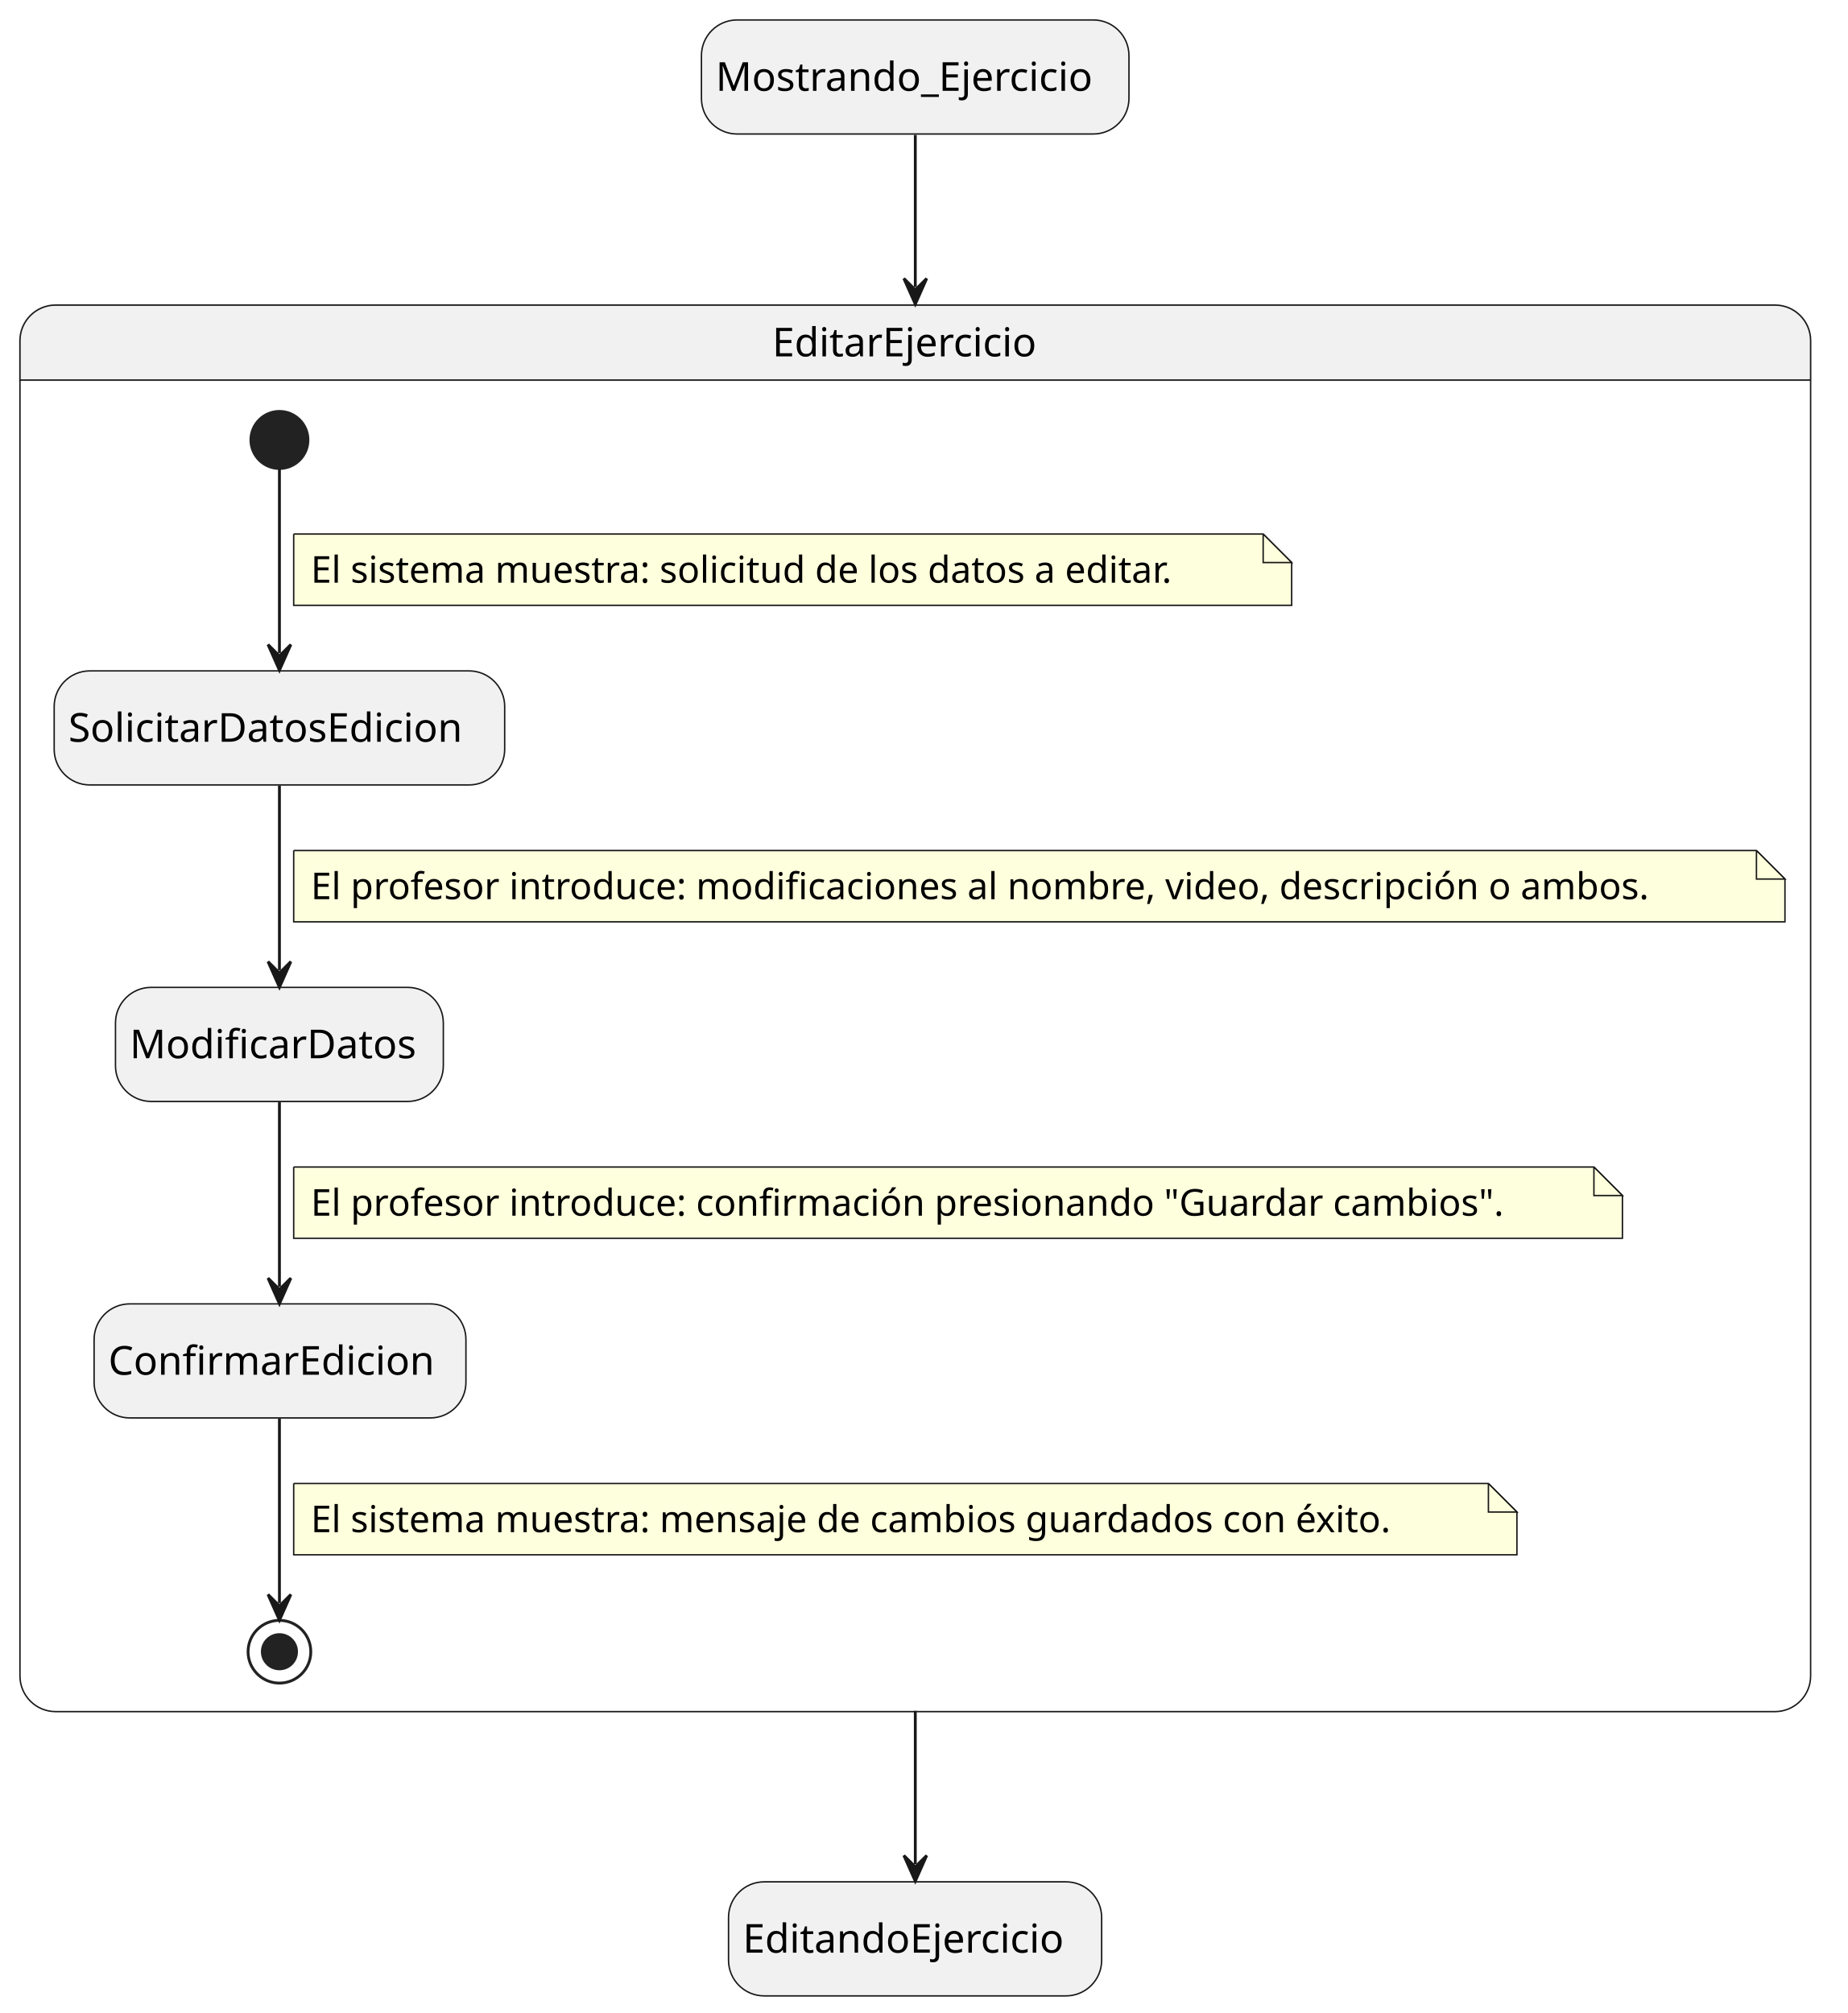
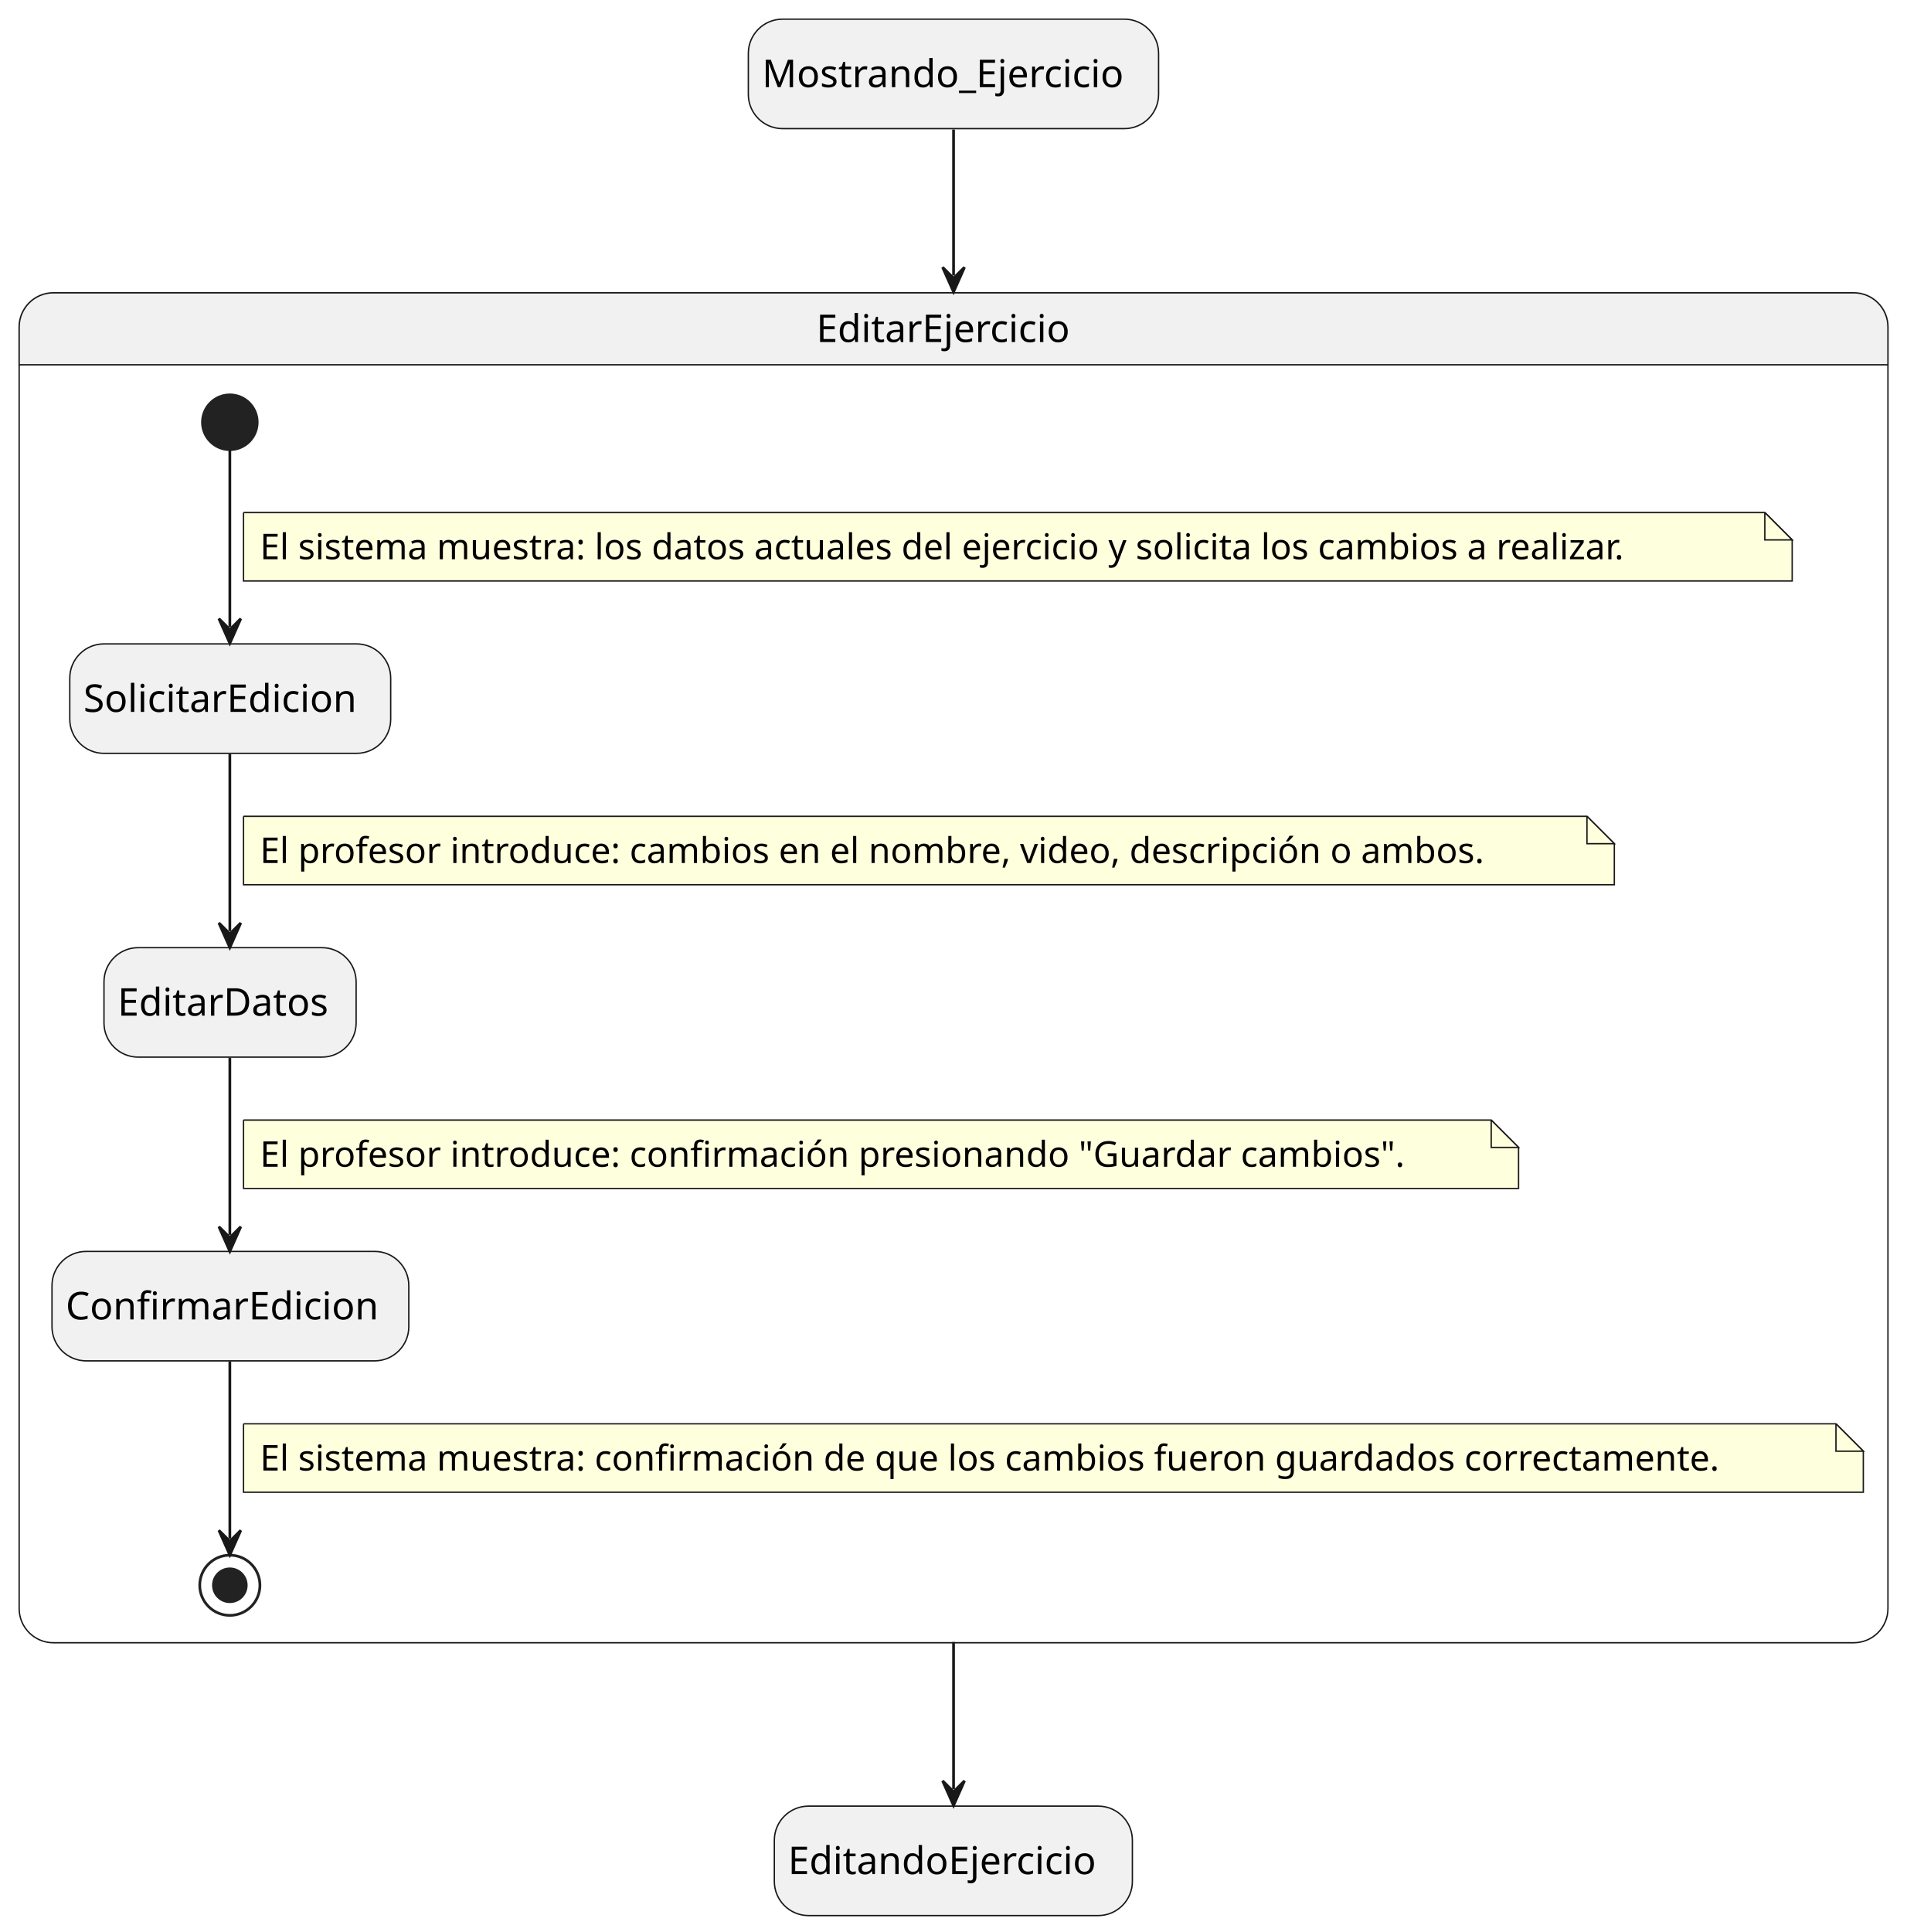
- <svg xmlns="http://www.w3.org/2000/svg" contentStyleType="text/css" height="706px" preserveAspectRatio="none" style="width:648px;height:706px;background:#FFFFFF;" version="1.1" viewBox="0 0 648 706" width="648px" zoomAndPan="magnify">
+ <svg xmlns="http://www.w3.org/2000/svg" contentStyleType="text/css" height="706px" preserveAspectRatio="none" style="width:703px;height:706px;background:#FFFFFF;" version="1.1" viewBox="0 0 703 706" width="703px" zoomAndPan="magnify">
  <defs />
  <g>
-     <rect fill="#F1F1F1" height="40" rx="12.5" ry="12.5" style="stroke:#181818;stroke-width:0.5;" width="149.932" x="246" y="7" />
-     <text fill="#000000" font-family="sans-serif" font-size="14" lengthAdjust="spacing" textLength="139.932" x="251" y="31.847">Mostrando_Ejercicio</text>
-     <rect fill="#F1F1F1" height="40" rx="12.5" ry="12.5" style="stroke:#181818;stroke-width:0.5;" width="130.859" x="255.5" y="660" />
-     <text fill="#000000" font-family="sans-serif" font-size="14" lengthAdjust="spacing" textLength="120.859" x="260.5" y="684.847">EditandoEjercicio</text>
-     <path d="M19.5,107 L622.5,107 A12.5,12.5 0 0 1 635,119.5 L635,133.297 L7,133.297 L7,119.5 A12.5,12.5 0 0 1 19.5,107 " fill="#F1F1F1" style="stroke:#F1F1F1;stroke-width:1;" />
-     <rect fill="none" height="493.297" rx="12.5" ry="12.5" style="stroke:#181818;stroke-width:0.5;" width="628" x="7" y="107" />
-     <line style="stroke:#181818;stroke-width:0.5;" x1="7" x2="635" y1="133.297" y2="133.297" />
-     <text fill="#000000" font-family="sans-serif" font-size="14" lengthAdjust="spacing" textLength="100.29" x="270.855" y="124.995">EditarEjercicio</text>
-     <ellipse cx="98" cy="154.297" fill="#222222" rx="10" ry="10" style="stroke:#222222;stroke-width:1;" />
-     <rect fill="#F1F1F1" height="40" rx="12.5" ry="12.5" style="stroke:#181818;stroke-width:0.5;" width="157.998" x="19" y="235.297" />
-     <text fill="#000000" font-family="sans-serif" font-size="14" lengthAdjust="spacing" textLength="147.998" x="24" y="260.144">SolicitarDatosEdicion</text>
-     <rect fill="#F1F1F1" height="40" rx="12.5" ry="12.5" style="stroke:#181818;stroke-width:0.5;" width="114.98" x="40.5" y="346.297" />
-     <text fill="#000000" font-family="sans-serif" font-size="14" lengthAdjust="spacing" textLength="104.98" x="45.5" y="371.144">ModificarDatos</text>
-     <rect fill="#F1F1F1" height="40" rx="12.5" ry="12.5" style="stroke:#181818;stroke-width:0.5;" width="130.408" x="33" y="457.297" />
-     <text fill="#000000" font-family="sans-serif" font-size="14" lengthAdjust="spacing" textLength="120.408" x="38" y="482.144">ConfirmarEdicion</text>
-     <ellipse cx="98" cy="579.297" fill="none" rx="11" ry="11" style="stroke:#222222;stroke-width:1;" />
-     <ellipse cx="98" cy="579.297" fill="#222222" rx="6" ry="6" style="stroke:#222222;stroke-width:1;" />
-     <g id="link_*start*EditarEjercicio_SolicitarDatosEdicion">
-       <path d="M98,164.437 C98,180.417 98,207.787 98,229.067 " fill="none" id="*start*EditarEjercicio-to-SolicitarDatosEdicion" style="stroke:#181818;stroke-width:1;" />
-       <polygon fill="#181818" points="98,235.067,102,226.067,98,230.067,94,226.067,98,235.067" style="stroke:#181818;stroke-width:1;" />
-       <path d="M103,187.297 L103,212.297 L453,212.297 L453,197.297 L443,187.297 L103,187.297 " fill="#FEFFDD" style="stroke:#181818;stroke-width:0.5;" />
-       <path d="M443,187.297 L443,197.297 L453,197.297 L443,187.297 " fill="#FEFFDD" style="stroke:#181818;stroke-width:0.5;" />
-       <text fill="#000000" font-family="sans-serif" font-size="13" lengthAdjust="spacing" textLength="329.526" x="109" y="204.364">El sistema muestra: solicitud de los datos a editar.</text>
+     <rect fill="#F1F1F1" height="40" rx="12.5" ry="12.5" style="stroke:#181818;stroke-width:0.5;" width="149.932" x="273.5" y="7" />
+     <text fill="#000000" font-family="sans-serif" font-size="14" lengthAdjust="spacing" textLength="139.932" x="278.5" y="31.847">Mostrando_Ejercicio</text>
+     <rect fill="#F1F1F1" height="40" rx="12.5" ry="12.5" style="stroke:#181818;stroke-width:0.5;" width="130.859" x="283" y="660" />
+     <text fill="#000000" font-family="sans-serif" font-size="14" lengthAdjust="spacing" textLength="120.859" x="288" y="684.847">EditandoEjercicio</text>
+     <path d="M19.5,107 L677.5,107 A12.5,12.5 0 0 1 690,119.5 L690,133.297 L7,133.297 L7,119.5 A12.5,12.5 0 0 1 19.5,107 " fill="#F1F1F1" style="stroke:#F1F1F1;stroke-width:1;" />
+     <rect fill="none" height="493.297" rx="12.5" ry="12.5" style="stroke:#181818;stroke-width:0.5;" width="683" x="7" y="107" />
+     <line style="stroke:#181818;stroke-width:0.5;" x1="7" x2="690" y1="133.297" y2="133.297" />
+     <text fill="#000000" font-family="sans-serif" font-size="14" lengthAdjust="spacing" textLength="100.29" x="298.355" y="124.995">EditarEjercicio</text>
+     <ellipse cx="84" cy="154.297" fill="#222222" rx="10" ry="10" style="stroke:#222222;stroke-width:1;" />
+     <rect fill="#F1F1F1" height="40" rx="12.5" ry="12.5" style="stroke:#181818;stroke-width:0.5;" width="117.29" x="25.5" y="235.297" />
+     <text fill="#000000" font-family="sans-serif" font-size="14" lengthAdjust="spacing" textLength="107.29" x="30.5" y="260.144">SolicitarEdicion</text>
+     <rect fill="#F1F1F1" height="40" rx="12.5" ry="12.5" style="stroke:#181818;stroke-width:0.5;" width="92.154" x="38" y="346.297" />
+     <text fill="#000000" font-family="sans-serif" font-size="14" lengthAdjust="spacing" textLength="82.154" x="43" y="371.144">EditarDatos</text>
+     <rect fill="#F1F1F1" height="40" rx="12.5" ry="12.5" style="stroke:#181818;stroke-width:0.5;" width="130.408" x="19" y="457.297" />
+     <text fill="#000000" font-family="sans-serif" font-size="14" lengthAdjust="spacing" textLength="120.408" x="24" y="482.144">ConfirmarEdicion</text>
+     <ellipse cx="84" cy="579.297" fill="none" rx="11" ry="11" style="stroke:#222222;stroke-width:1;" />
+     <ellipse cx="84" cy="579.297" fill="#222222" rx="6" ry="6" style="stroke:#222222;stroke-width:1;" />
+     <g id="link_*start*EditarEjercicio_SolicitarEdicion">
+       <path d="M84,164.437 C84,180.417 84,207.787 84,229.067 " fill="none" id="*start*EditarEjercicio-to-SolicitarEdicion" style="stroke:#181818;stroke-width:1;" />
+       <polygon fill="#181818" points="84,235.067,88,226.067,84,230.067,80,226.067,84,235.067" style="stroke:#181818;stroke-width:1;" />
+       <path d="M89,187.297 L89,212.297 L655,212.297 L655,197.297 L645,187.297 L89,187.297 " fill="#FEFFDD" style="stroke:#181818;stroke-width:0.5;" />
+       <path d="M645,187.297 L645,197.297 L655,197.297 L645,187.297 " fill="#FEFFDD" style="stroke:#181818;stroke-width:0.5;" />
+       <text fill="#000000" font-family="sans-serif" font-size="13" lengthAdjust="spacing" textLength="545.295" x="95" y="204.364">El sistema muestra: los datos actuales del ejercicio y solicita los cambios a realizar.</text>
    </g>
-     <g id="link_SolicitarDatosEdicion_ModificarDatos">
-       <path d="M98,275.537 C98,295.457 98,320.397 98,340.257 " fill="none" id="SolicitarDatosEdicion-to-ModificarDatos" style="stroke:#181818;stroke-width:1;" />
-       <polygon fill="#181818" points="98,346.257,102,337.257,98,341.257,94,337.257,98,346.257" style="stroke:#181818;stroke-width:1;" />
-       <path d="M103,298.297 L103,323.297 L626,323.297 L626,308.297 L616,298.297 L103,298.297 " fill="#FEFFDD" style="stroke:#181818;stroke-width:0.5;" />
-       <path d="M616,298.297 L616,308.297 L626,308.297 L616,298.297 " fill="#FEFFDD" style="stroke:#181818;stroke-width:0.5;" />
-       <text fill="#000000" font-family="sans-serif" font-size="13" lengthAdjust="spacing" textLength="502.81" x="109" y="315.364">El profesor introduce: modificaciones al nombre, video, descripción o ambos.</text>
+     <g id="link_SolicitarEdicion_EditarDatos">
+       <path d="M84,275.537 C84,295.457 84,320.397 84,340.257 " fill="none" id="SolicitarEdicion-to-EditarDatos" style="stroke:#181818;stroke-width:1;" />
+       <polygon fill="#181818" points="84,346.257,88,337.257,84,341.257,80,337.257,84,346.257" style="stroke:#181818;stroke-width:1;" />
+       <path d="M89,298.297 L89,323.297 L590,323.297 L590,308.297 L580,298.297 L89,298.297 " fill="#FEFFDD" style="stroke:#181818;stroke-width:0.5;" />
+       <path d="M580,298.297 L580,308.297 L590,308.297 L580,298.297 " fill="#FEFFDD" style="stroke:#181818;stroke-width:0.5;" />
+       <text fill="#000000" font-family="sans-serif" font-size="13" lengthAdjust="spacing" textLength="480.073" x="95" y="315.364">El profesor introduce: cambios en el nombre, video, descripción o ambos.</text>
    </g>
-     <g id="link_ModificarDatos_ConfirmarEdicion">
-       <path d="M98,386.537 C98,406.457 98,431.397 98,451.257 " fill="none" id="ModificarDatos-to-ConfirmarEdicion" style="stroke:#181818;stroke-width:1;" />
-       <polygon fill="#181818" points="98,457.257,102,448.257,98,452.257,94,448.257,98,457.257" style="stroke:#181818;stroke-width:1;" />
-       <path d="M103,409.297 L103,434.297 L569,434.297 L569,419.297 L559,409.297 L103,409.297 " fill="#FEFFDD" style="stroke:#181818;stroke-width:0.5;" />
-       <path d="M559,409.297 L559,419.297 L569,419.297 L559,409.297 " fill="#FEFFDD" style="stroke:#181818;stroke-width:0.5;" />
-       <text fill="#000000" font-family="sans-serif" font-size="13" lengthAdjust="spacing" textLength="445.764" x="109" y="426.364">El profesor introduce: confirmación presionando "Guardar cambios".</text>
+     <g id="link_EditarDatos_ConfirmarEdicion">
+       <path d="M84,386.537 C84,406.457 84,431.397 84,451.257 " fill="none" id="EditarDatos-to-ConfirmarEdicion" style="stroke:#181818;stroke-width:1;" />
+       <polygon fill="#181818" points="84,457.257,88,448.257,84,452.257,80,448.257,84,457.257" style="stroke:#181818;stroke-width:1;" />
+       <path d="M89,409.297 L89,434.297 L555,434.297 L555,419.297 L545,409.297 L89,409.297 " fill="#FEFFDD" style="stroke:#181818;stroke-width:0.5;" />
+       <path d="M545,409.297 L545,419.297 L555,419.297 L545,409.297 " fill="#FEFFDD" style="stroke:#181818;stroke-width:0.5;" />
+       <text fill="#000000" font-family="sans-serif" font-size="13" lengthAdjust="spacing" textLength="445.764" x="95" y="426.364">El profesor introduce: confirmación presionando "Guardar cambios".</text>
    </g>
    <g id="link_ConfirmarEdicion_*end*EditarEjercicio">
-       <path d="M98,497.577 C98,518.687 98,545.737 98,562.227 " fill="none" id="ConfirmarEdicion-to-*end*EditarEjercicio" style="stroke:#181818;stroke-width:1;" />
-       <polygon fill="#181818" points="98,568.227,102,559.227,98,563.227,94,559.227,98,568.227" style="stroke:#181818;stroke-width:1;" />
-       <path d="M103,520.297 L103,545.297 L532,545.297 L532,530.297 L522,520.297 L103,520.297 " fill="#FEFFDD" style="stroke:#181818;stroke-width:0.5;" />
-       <path d="M522,520.297 L522,530.297 L532,530.297 L522,520.297 " fill="#FEFFDD" style="stroke:#181818;stroke-width:0.5;" />
-       <text fill="#000000" font-family="sans-serif" font-size="13" lengthAdjust="spacing" textLength="408.922" x="109" y="537.364">El sistema muestra: mensaje de cambios guardados con éxito.</text>
+       <path d="M84,497.577 C84,518.687 84,545.737 84,562.227 " fill="none" id="ConfirmarEdicion-to-*end*EditarEjercicio" style="stroke:#181818;stroke-width:1;" />
+       <polygon fill="#181818" points="84,568.227,88,559.227,84,563.227,80,559.227,84,568.227" style="stroke:#181818;stroke-width:1;" />
+       <path d="M89,520.297 L89,545.297 L681,545.297 L681,530.297 L671,520.297 L89,520.297 " fill="#FEFFDD" style="stroke:#181818;stroke-width:0.5;" />
+       <path d="M671,520.297 L671,530.297 L681,530.297 L671,520.297 " fill="#FEFFDD" style="stroke:#181818;stroke-width:0.5;" />
+       <text fill="#000000" font-family="sans-serif" font-size="13" lengthAdjust="spacing" textLength="571.873" x="95" y="537.364">El sistema muestra: confirmación de que los cambios fueron guardados correctamente.</text>
    </g>
    <g id="link_Mostrando_Ejercicio_EditarEjercicio">
-       <path d="M321,47.33 C321,61.45 321,76.33 321,100.67 " fill="none" id="Mostrando_Ejercicio-to-EditarEjercicio" style="stroke:#181818;stroke-width:1;" />
-       <polygon fill="#181818" points="321,106.67,325,97.67,321,101.67,317,97.67,321,106.67" style="stroke:#181818;stroke-width:1;" />
+       <path d="M348.5,47.33 C348.5,61.45 348.5,76.33 348.5,100.67 " fill="none" id="Mostrando_Ejercicio-to-EditarEjercicio" style="stroke:#181818;stroke-width:1;" />
+       <polygon fill="#181818" points="348.5,106.67,352.5,97.67,348.5,101.67,344.5,97.67,348.5,106.67" style="stroke:#181818;stroke-width:1;" />
    </g>
    <g id="link_EditarEjercicio_EditandoEjercicio">
-       <path d="M321,600.03 C321,624.54 321,639.58 321,653.76 " fill="none" id="EditarEjercicio-to-EditandoEjercicio" style="stroke:#181818;stroke-width:1;" />
-       <polygon fill="#181818" points="321,659.76,325,650.76,321,654.76,317,650.76,321,659.76" style="stroke:#181818;stroke-width:1;" />
+       <path d="M348.5,600.03 C348.5,624.54 348.5,639.58 348.5,653.76 " fill="none" id="EditarEjercicio-to-EditandoEjercicio" style="stroke:#181818;stroke-width:1;" />
+       <polygon fill="#181818" points="348.5,659.76,352.5,650.76,348.5,654.76,344.5,650.76,348.5,659.76" style="stroke:#181818;stroke-width:1;" />
    </g>
  </g>
</svg>
